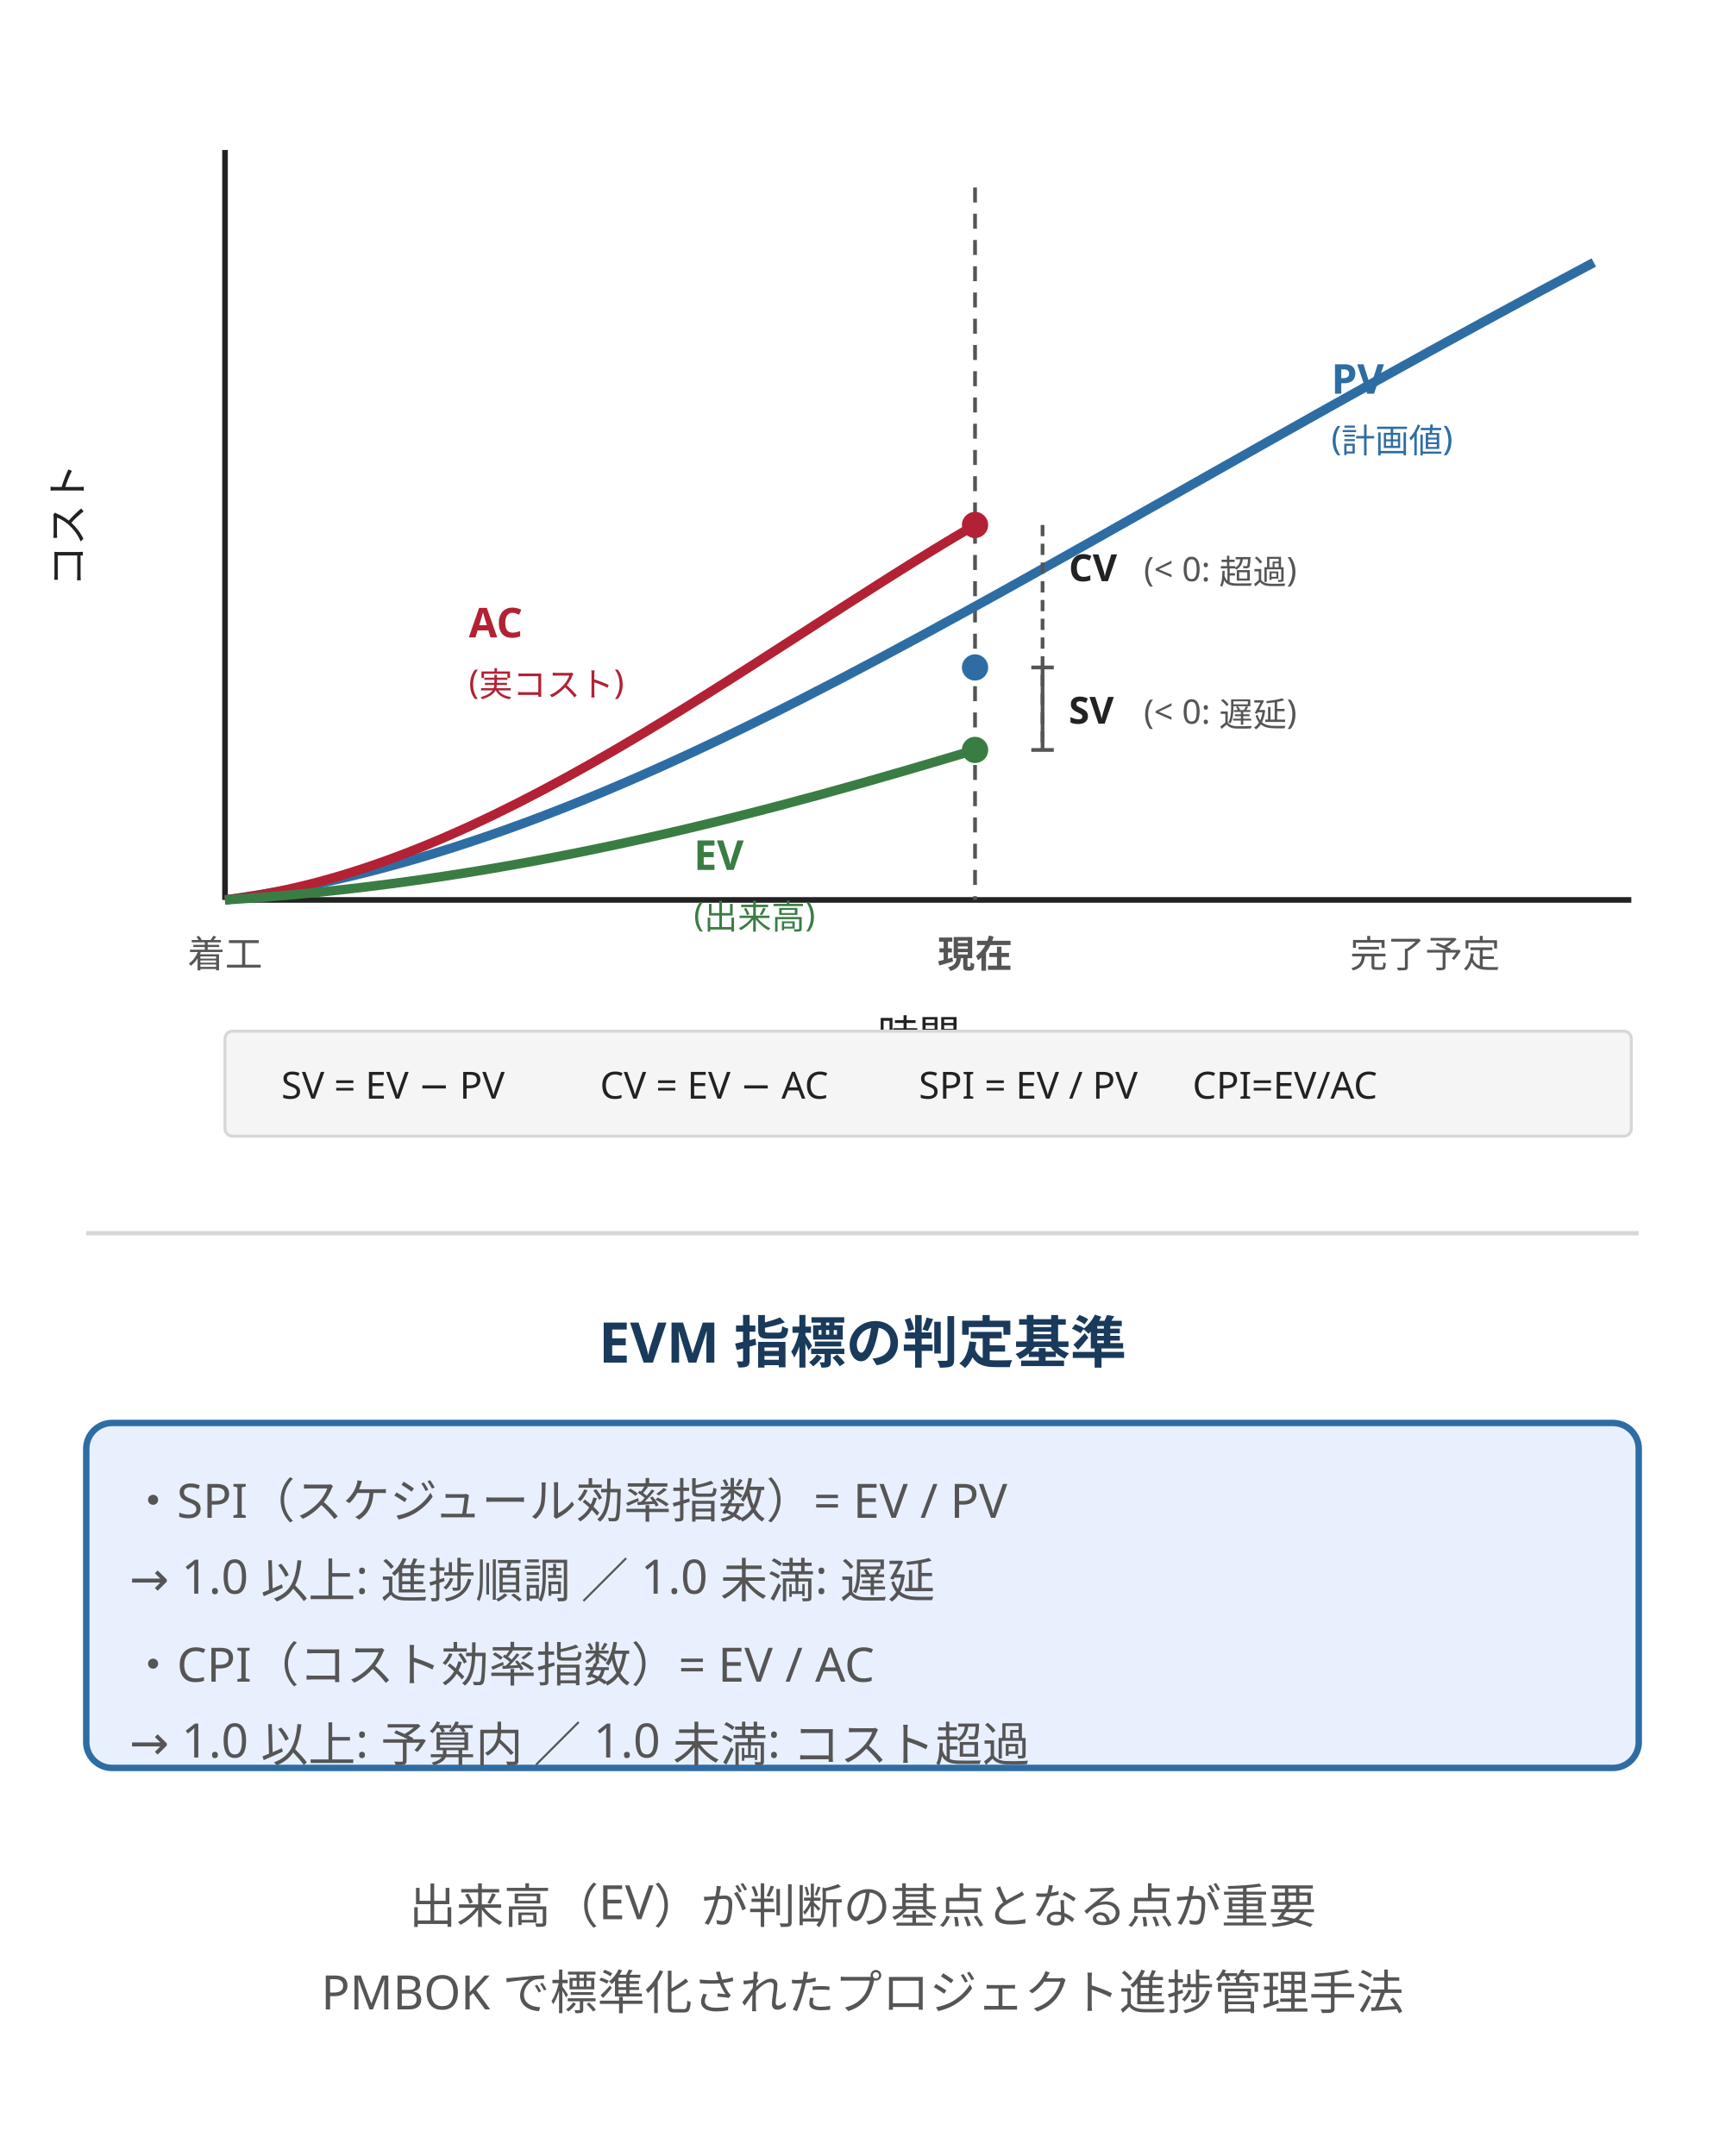
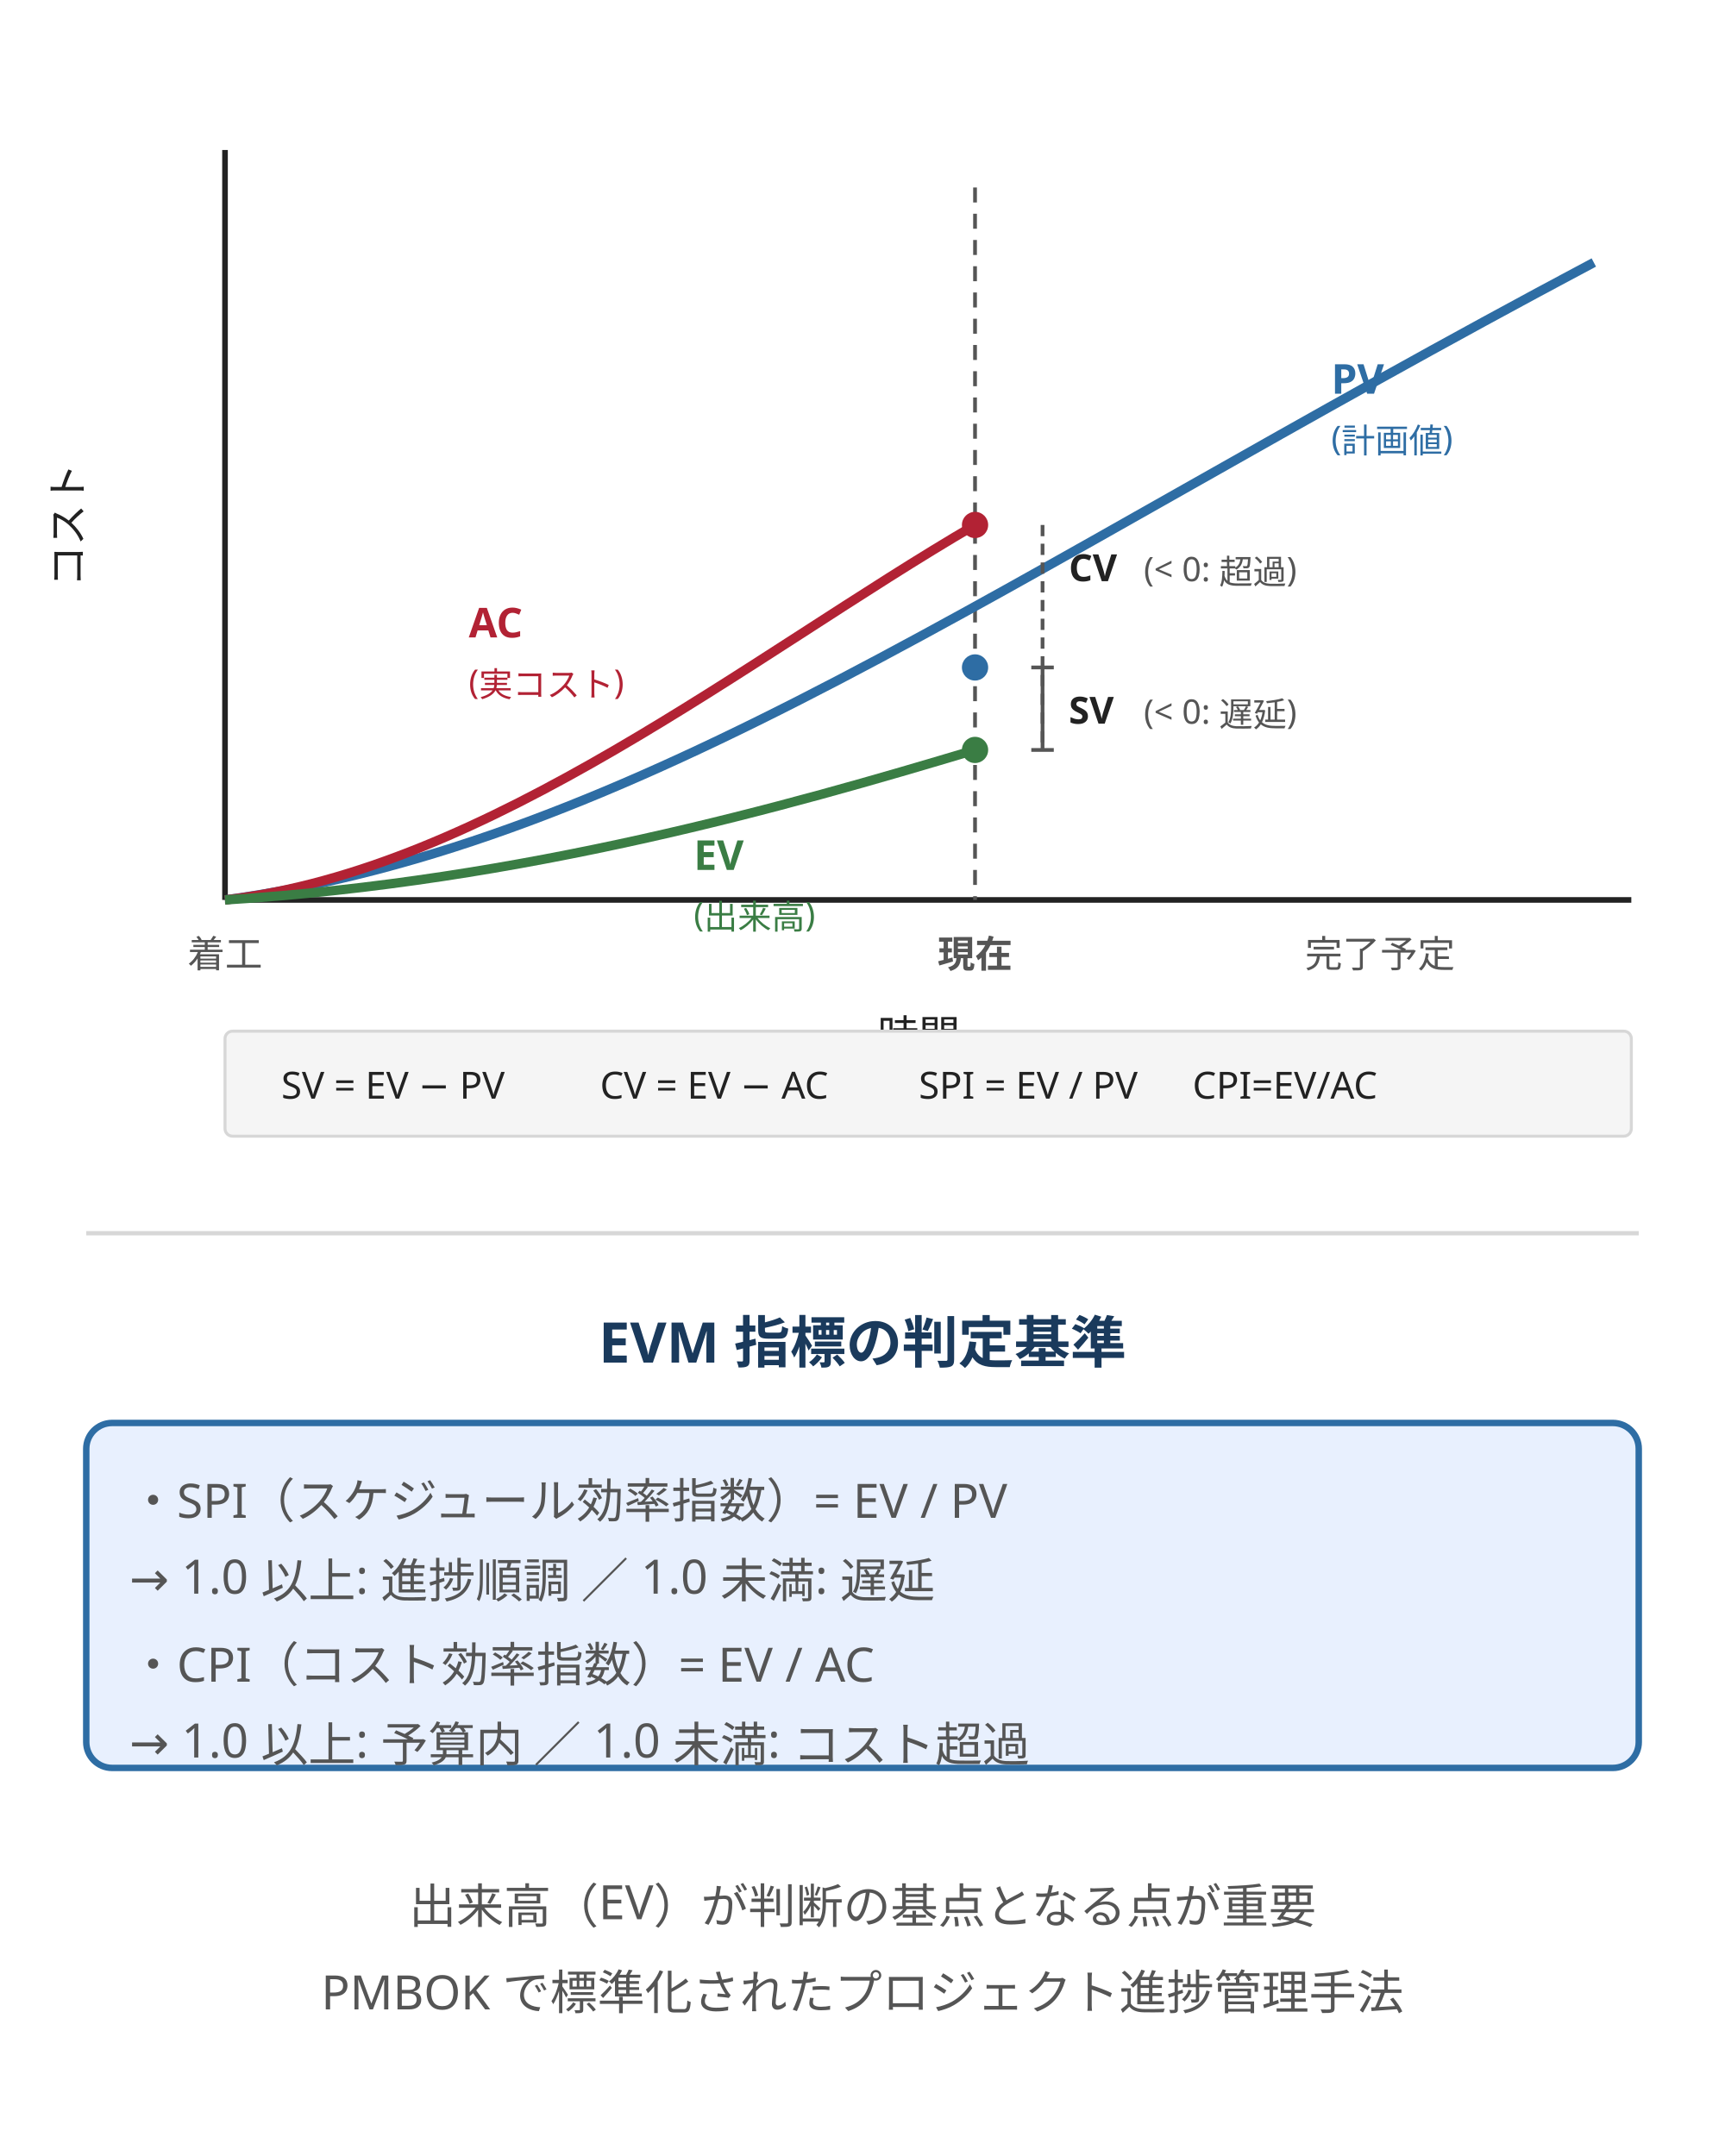
<svg xmlns="http://www.w3.org/2000/svg" width="400" height="500" viewBox="0 0 400 500" font-family="sans-serif" style="max-width:400px;width:100%" role="img" aria-label="EVM の基本グラフ — PV・EV・AC と SV・CV の関係">
  <g transform="scale(0.8696 0.8696)">
    <line x1="60" y1="240" x2="435" y2="240" stroke="#222" stroke-width="1.5" />
    <line x1="60" y1="40" x2="60" y2="240" stroke="#222" stroke-width="1.5" />
    <text x="22" y="140" font-size="11" fill="#222" transform="rotate(-90 22 140)" text-anchor="middle">コスト</text>
    <text x="245" y="280" text-anchor="middle" font-size="11" fill="#222">時間</text>
    <text x="60" y="258" text-anchor="middle" font-size="10" fill="#555">着工</text>
-     <text x="380" y="258" text-anchor="middle" font-size="10" fill="#555">完了予定</text>
+     <text x="368" y="258" text-anchor="middle" font-size="10" fill="#555">完了予定</text>
    <line x1="260" y1="50" x2="260" y2="240" stroke="#555" stroke-width="1" stroke-dasharray="4,3" />
    <text x="260" y="258" text-anchor="middle" font-size="10" fill="#555" font-weight="bold">現在</text>
    <path d="M 60 240 C 170 225 265 155 425 70" fill="none" stroke="#2e6da4" stroke-width="2.5" />
    <text x="355" y="105" font-size="11" fill="#2e6da4" font-weight="bold">PV</text>
    <text x="355" y="120" font-size="9" fill="#2e6da4">(計画値)</text>
    <path d="M 60 240 C 130 232 200 175 260 140" fill="none" stroke="#b22234" stroke-width="2.5" />
    <text x="125" y="170" font-size="11" fill="#b22234" font-weight="bold">AC</text>
    <text x="125" y="185" font-size="9" fill="#b22234">(実コスト)</text>
    <path d="M 60 240 C 140 235 210 215 260 200" fill="none" stroke="#3a7d44" stroke-width="2.5" />
    <text x="185" y="232" font-size="11" fill="#3a7d44" font-weight="bold">EV</text>
    <text x="185" y="247" font-size="9" fill="#3a7d44">(出来高)</text>
    <circle cx="260" cy="178" r="3.5" fill="#2e6da4" />
    <circle cx="260" cy="140" r="3.5" fill="#b22234" />
    <circle cx="260" cy="200" r="3.5" fill="#3a7d44" />
    <line x1="278" y1="178" x2="278" y2="200" stroke="#555" stroke-width="1" />
    <line x1="275" y1="178" x2="281" y2="178" stroke="#555" stroke-width="1" />
    <line x1="275" y1="200" x2="281" y2="200" stroke="#555" stroke-width="1" />
    <text x="285" y="193" font-size="10" fill="#222" font-weight="bold">SV</text>
    <text x="305" y="193" font-size="9" fill="#555">(&lt; 0: 遅延)</text>
    <line x1="278" y1="140" x2="278" y2="200" stroke="#555" stroke-width="1" stroke-dasharray="3,2" />
    <text x="285" y="155" font-size="10" fill="#222" font-weight="bold">CV</text>
    <text x="305" y="155" font-size="9" fill="#555">(&lt; 0: 超過)</text>
    <rect x="60" y="275" width="375" height="28" fill="#f5f5f5" stroke="#d7d7d7" stroke-width="0.8" rx="2" />
    <text x="75" y="293" font-size="10" fill="#222">SV = EV − PV</text>
    <text x="160" y="293" font-size="10" fill="#222">CV = EV − AC</text>
    <text x="245" y="293" font-size="10" fill="#222">SPI = EV / PV</text>
    <text x="318" y="293" font-size="10" fill="#222">CPI=EV/AC</text>
  </g>
  <line x1="20" y1="286" x2="380" y2="286" stroke="#d7d7d7" stroke-width="1" />
  <text x="200" y="316" text-anchor="middle" font-size="13" font-weight="bold" fill="#1a3a5c" font-family="sans-serif">EVM 指標の判定基準</text>
  <rect x="20" y="330" width="360" height="80" rx="6" fill="#e8f0fe" stroke="#2e6da4" stroke-width="1.5" />
  <text x="30" y="352" font-size="11" fill="#555" font-family="sans-serif">・SPI（スケジュール効率指数）= EV / PV</text>
  <text x="30" y="370" font-size="11" fill="#555" font-family="sans-serif">  → 1.0 以上: 進捗順調 ／ 1.0 未満: 遅延</text>
  <text x="30" y="390" font-size="11" fill="#555" font-family="sans-serif">・CPI（コスト効率指数）= EV / AC</text>
  <text x="30" y="408" font-size="11" fill="#555" font-family="sans-serif">  → 1.0 以上: 予算内 ／ 1.0 未満: コスト超過</text>
  <text x="200" y="446" text-anchor="middle" font-size="11" fill="#555" font-family="sans-serif">出来高（EV）が判断の基点となる点が重要</text>
  <text x="200" y="466" text-anchor="middle" font-size="11" fill="#555" font-family="sans-serif">PMBOK で標準化されたプロジェクト進捗管理手法</text>
</svg>
